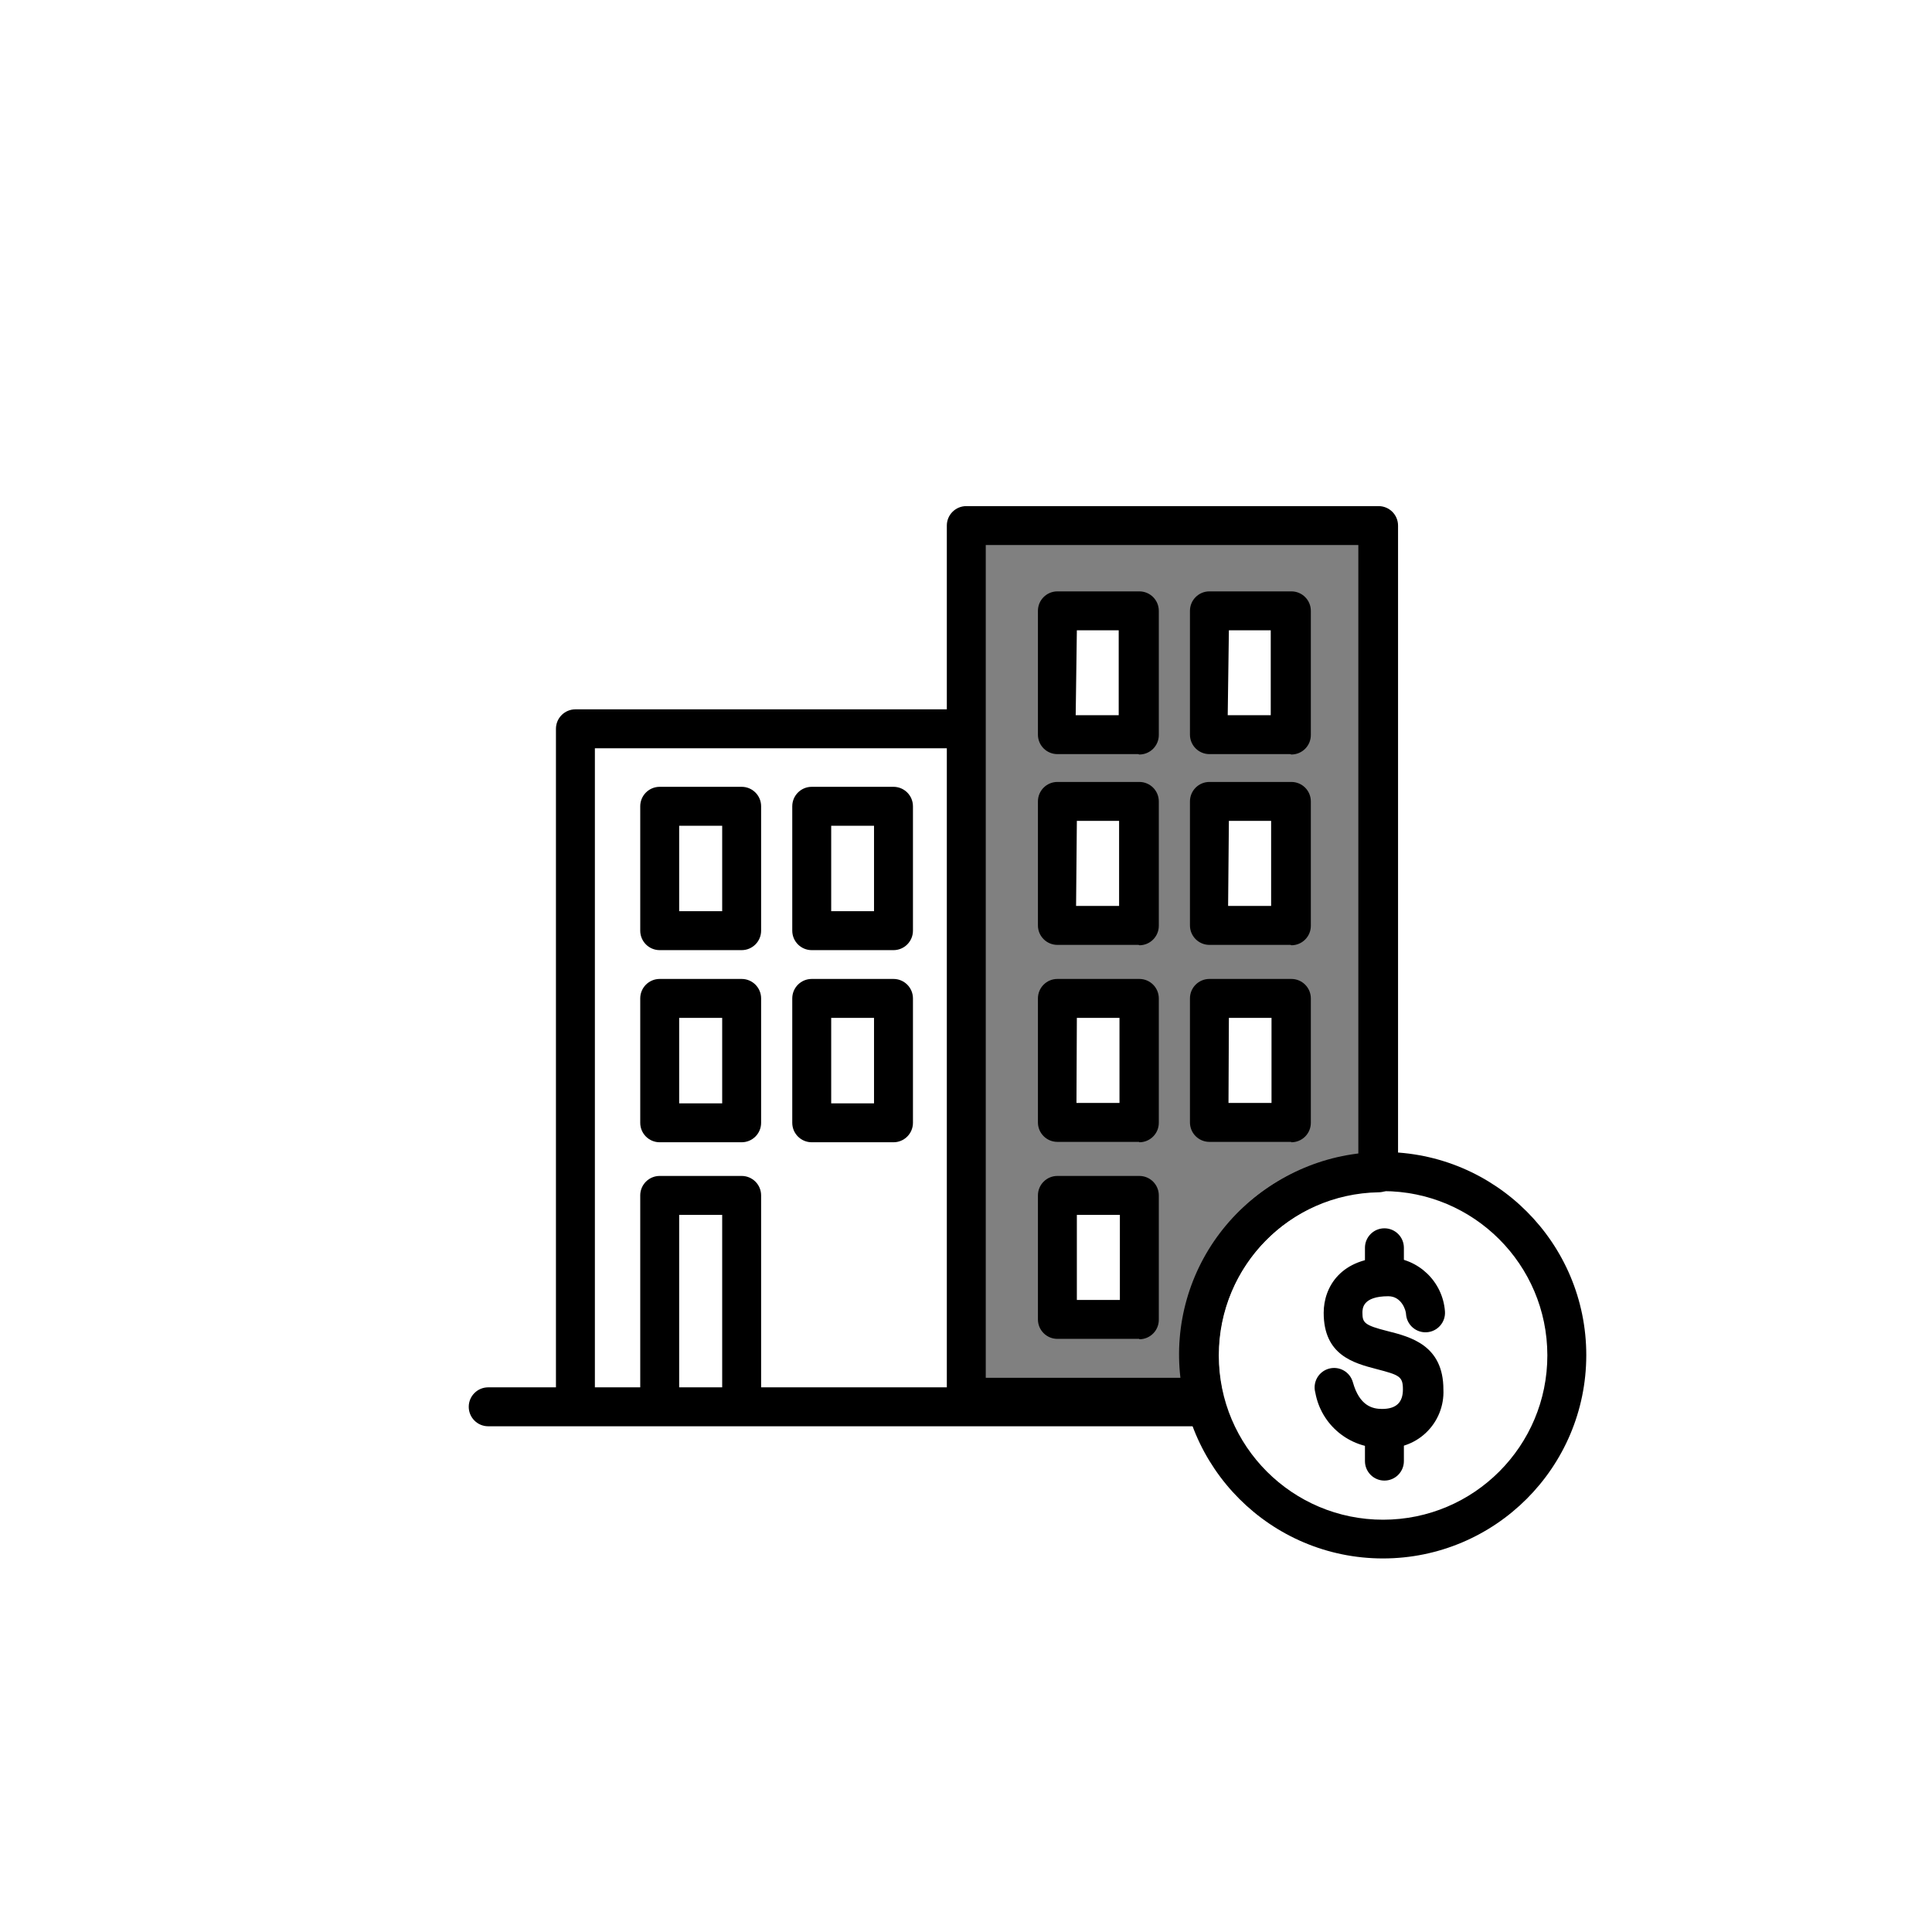
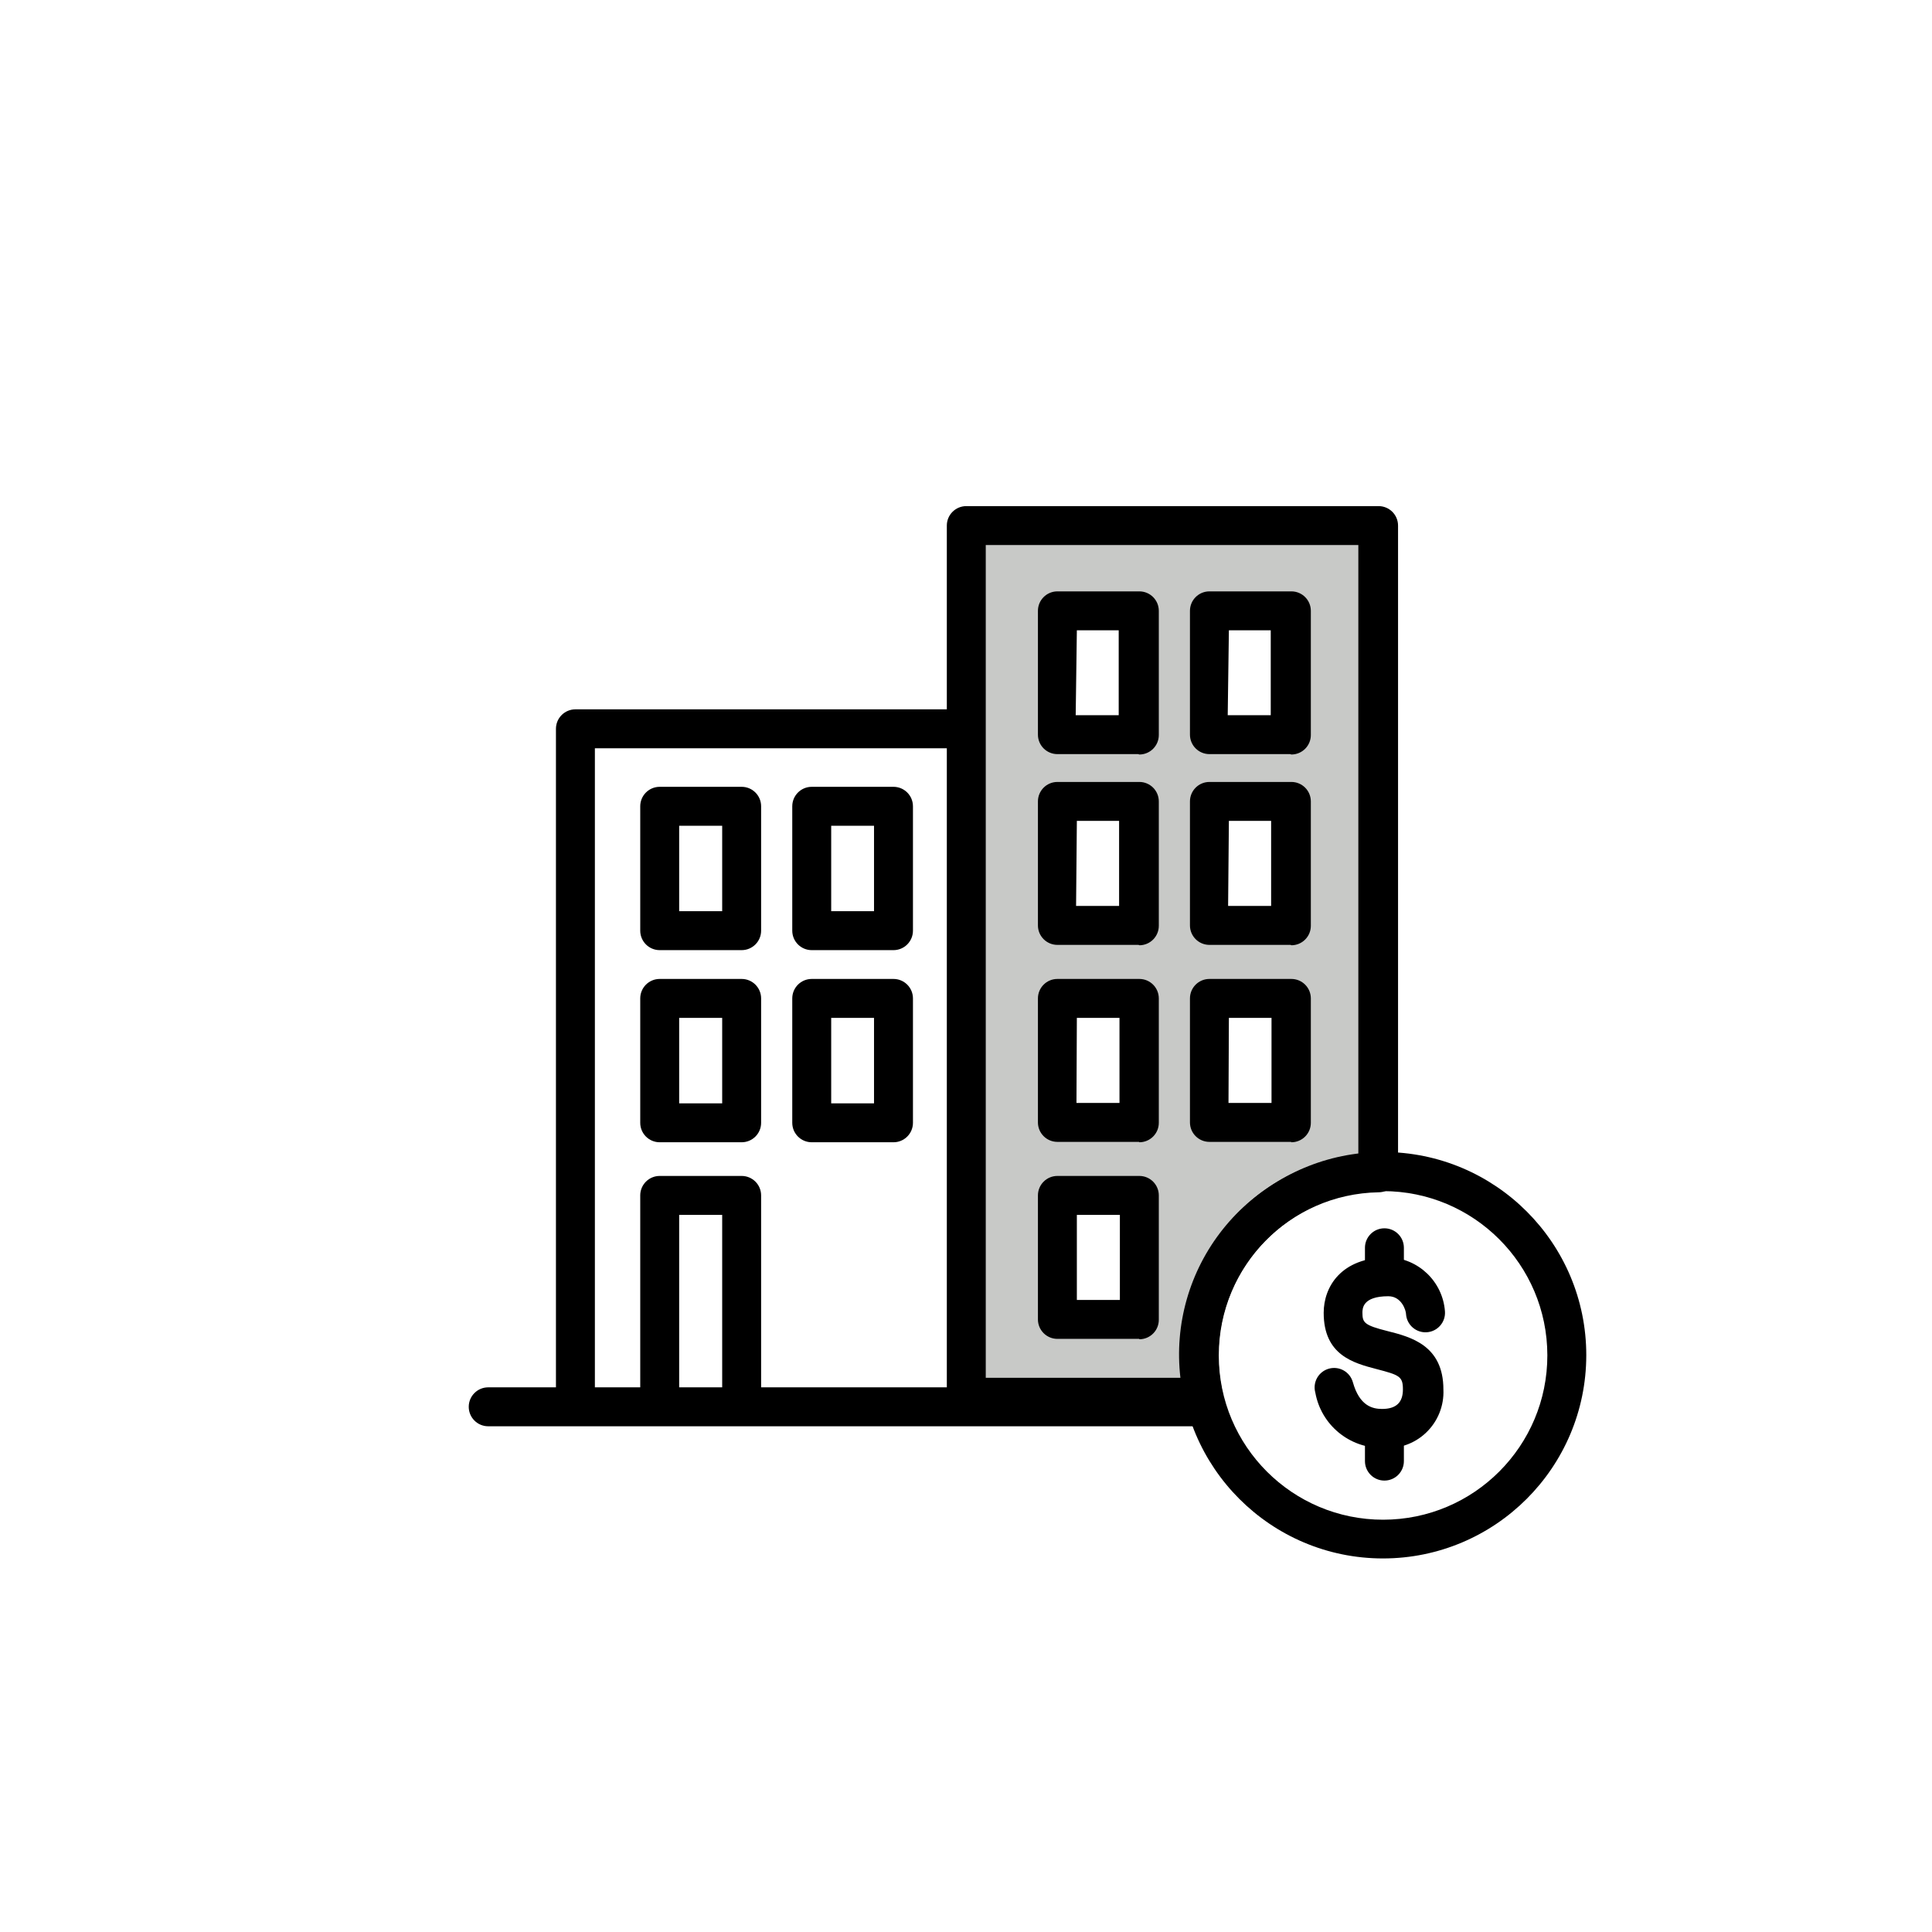
<svg xmlns="http://www.w3.org/2000/svg" class="triumph-svg-icon" width="1.38in" height="1.38in" viewBox="0 0 99.25 99.25">
  <defs>
    <style>
-       .cls-1 {
-         fill: #808080;
+       .primary {
+         fill: #c8c9c7;
      }

-       .cls-2 {
+       .secondary {
        fill: #000000;
      }
    </style>
  </defs>
  <g>
    <g>
      <g>
-         <path class="cls-1" d="M49.64,27V71.78H61.86a9.14,9.14,0,0,1-.25-2.1,9.44,9.44,0,0,1,9.21-9.43V27ZM58.53,67.8H54.32V61.41h4.21Zm0-10.12H54.32V51.29h4.21Zm0-10.12H54.32V41.17h4.21Zm0-9.8H54.32V31.38h4.21Zm7.8,19.92h-4.2V51.29h4.2Zm0-10.12h-4.2V41.17h4.2Zm0-9.8h-4.2V31.38h4.2Z" />
-         <path class="cls-2" d="M61.86,72.78H49.64a1,1,0,0,1-1-1V27a1,1,0,0,1,1-1H70.82a1,1,0,0,1,1,1V60.25a1,1,0,0,1-1,1,8.38,8.38,0,0,0-8.23,8.43,8.83,8.83,0,0,0,.22,1.88,1,1,0,0,1-.19.84A1,1,0,0,1,61.86,72.78Zm-11.22-2h10a10.32,10.32,0,0,1,9.14-11.46V28H50.64Zm7.89-2H54.32a1,1,0,0,1-1-1V61.41a1,1,0,0,1,1-1h4.21a1,1,0,0,1,1,1V67.8A1,1,0,0,1,58.53,68.8Zm-3.21-2h2.21V62.41H55.32Zm11-8.12H62.13a1,1,0,0,1-1-1V51.29a1,1,0,0,1,1-1h4.21a1,1,0,0,1,1,1v6.39A1,1,0,0,1,66.34,58.68Zm-3.21-2h2.21V52.29H63.13Zm-4.6,2H54.32a1,1,0,0,1-1-1V51.29a1,1,0,0,1,1-1h4.21a1,1,0,0,1,1,1v6.39A1,1,0,0,1,58.53,58.68Zm-3.21-2h2.21V52.29H55.32Zm11-8.12H62.13a1,1,0,0,1-1-1V41.17a1,1,0,0,1,1-1h4.21a1,1,0,0,1,1,1v6.39A1,1,0,0,1,66.34,48.56Zm-3.21-2h2.21V42.17H63.13Zm-4.6,2H54.32a1,1,0,0,1-1-1V41.17a1,1,0,0,1,1-1h4.21a1,1,0,0,1,1,1v6.39A1,1,0,0,1,58.53,48.56Zm-3.21-2h2.21V42.17H55.32Zm11-7.8H62.13a1,1,0,0,1-1-1V31.38a1,1,0,0,1,1-1h4.21a1,1,0,0,1,1,1v6.38A1,1,0,0,1,66.34,38.76Zm-3.21-2h2.21V32.38H63.13Zm-4.6,2H54.32a1,1,0,0,1-1-1V31.38a1,1,0,0,1,1-1h4.21a1,1,0,0,1,1,1v6.38A1,1,0,0,1,58.53,38.76Zm-3.21-2h2.21V32.38H55.32Z" />
+         <path class="primary" d="M49.64,27V71.78H61.86a9.14,9.14,0,0,1-.25-2.1,9.44,9.44,0,0,1,9.21-9.43V27ZM58.53,67.8H54.32V61.41h4.21Zm0-10.12H54.32V51.29h4.21Zm0-10.12H54.32V41.17h4.21Zm0-9.8H54.32V31.38h4.21Zm7.8,19.92h-4.2V51.29h4.2Zm0-10.12h-4.2V41.17h4.2Zm0-9.8h-4.2V31.38h4.2Z" />
+         <path class="secondary" d="M61.86,72.78H49.64a1,1,0,0,1-1-1V27a1,1,0,0,1,1-1H70.82a1,1,0,0,1,1,1V60.25a1,1,0,0,1-1,1,8.38,8.38,0,0,0-8.23,8.43,8.83,8.83,0,0,0,.22,1.88,1,1,0,0,1-.19.84A1,1,0,0,1,61.86,72.78Zm-11.22-2h10a10.32,10.32,0,0,1,9.14-11.46V28H50.64Zm7.89-2H54.32a1,1,0,0,1-1-1V61.41a1,1,0,0,1,1-1h4.21a1,1,0,0,1,1,1V67.8A1,1,0,0,1,58.53,68.8Zm-3.21-2h2.21V62.41H55.32Zm11-8.12H62.13a1,1,0,0,1-1-1V51.29a1,1,0,0,1,1-1h4.21a1,1,0,0,1,1,1v6.39A1,1,0,0,1,66.34,58.68Zm-3.21-2h2.21V52.29H63.13Zm-4.6,2H54.32a1,1,0,0,1-1-1V51.29a1,1,0,0,1,1-1h4.21a1,1,0,0,1,1,1v6.39A1,1,0,0,1,58.53,58.68Zm-3.21-2h2.21V52.29H55.32Zm11-8.12H62.13a1,1,0,0,1-1-1V41.17a1,1,0,0,1,1-1h4.21a1,1,0,0,1,1,1v6.39A1,1,0,0,1,66.34,48.56Zm-3.21-2h2.21V42.17H63.13Zm-4.6,2H54.32a1,1,0,0,1-1-1V41.17a1,1,0,0,1,1-1h4.21a1,1,0,0,1,1,1v6.39A1,1,0,0,1,58.53,48.56Zm-3.21-2h2.21V42.17H55.32Zm11-7.8H62.13a1,1,0,0,1-1-1V31.38a1,1,0,0,1,1-1h4.21a1,1,0,0,1,1,1v6.38A1,1,0,0,1,66.34,38.76Zm-3.21-2h2.21V32.38H63.13Zm-4.6,2H54.32a1,1,0,0,1-1-1V31.38a1,1,0,0,1,1-1h4.21a1,1,0,0,1,1,1v6.38A1,1,0,0,1,58.53,38.76Zm-3.21-2h2.21V32.38H55.32Z" />
      </g>
-       <path class="cls-2" d="M38.1,58.68H33.89a1,1,0,0,1-1-1V51.29a1,1,0,0,1,1-1H38.1a1,1,0,0,1,1,1v6.39A1,1,0,0,1,38.1,58.68Zm-3.21-2H37.1V52.29H34.89Z" />
-       <path class="cls-2" d="M45.9,58.68H41.7a1,1,0,0,1-1-1V51.29a1,1,0,0,1,1-1h4.2a1,1,0,0,1,1,1v6.39A1,1,0,0,1,45.9,58.68Zm-3.2-2h2.2V52.29H42.7Z" />
-       <path class="cls-2" d="M38.1,48.81H33.89a1,1,0,0,1-1-1V41.42a1,1,0,0,1,1-1H38.1a1,1,0,0,1,1,1v6.39A1,1,0,0,1,38.1,48.81Zm-3.21-2H37.1V42.42H34.89Z" />
-       <path class="cls-2" d="M45.9,48.81H41.7a1,1,0,0,1-1-1V41.42a1,1,0,0,1,1-1h4.2a1,1,0,0,1,1,1v6.39A1,1,0,0,1,45.9,48.81Zm-3.2-2h2.2V42.42H42.7Z" />
-       <path class="cls-2" d="M38.1,72.63a1,1,0,0,1-1-1V62.41H34.89v9.22a1,1,0,0,1-2,0V61.41a1,1,0,0,1,1-1H38.1a1,1,0,0,1,1,1V71.63A1,1,0,0,1,38.1,72.63Z" />
-       <path class="cls-2" d="M29.56,72.86a1,1,0,0,1-1-1V37.44a1,1,0,0,1,1-1H49.3a1,1,0,0,1,0,2H30.56V71.86A1,1,0,0,1,29.56,72.86Z" />
-       <path class="cls-2" d="M61.93,73.27H25.08a1,1,0,0,1,0-2H61.93a1,1,0,0,1,0,2Z" />
+       <path class="secondary" d="M38.1,58.68H33.89a1,1,0,0,1-1-1V51.29a1,1,0,0,1,1-1H38.1a1,1,0,0,1,1,1v6.39A1,1,0,0,1,38.1,58.68Zm-3.21-2H37.1V52.29H34.89Z" />
+       <path class="secondary" d="M45.9,58.68H41.7a1,1,0,0,1-1-1V51.29a1,1,0,0,1,1-1h4.2a1,1,0,0,1,1,1v6.39A1,1,0,0,1,45.9,58.68Zm-3.2-2h2.2V52.29H42.7Z" />
+       <path class="secondary" d="M38.1,48.81H33.89a1,1,0,0,1-1-1V41.42a1,1,0,0,1,1-1H38.1a1,1,0,0,1,1,1v6.39A1,1,0,0,1,38.1,48.81Zm-3.21-2H37.1V42.42H34.89Z" />
+       <path class="secondary" d="M45.9,48.81H41.7a1,1,0,0,1-1-1V41.42a1,1,0,0,1,1-1h4.2a1,1,0,0,1,1,1v6.39A1,1,0,0,1,45.9,48.81Zm-3.2-2h2.2V42.42H42.7Z" />
+       <path class="secondary" d="M38.1,72.63a1,1,0,0,1-1-1V62.41H34.89v9.22a1,1,0,0,1-2,0V61.41a1,1,0,0,1,1-1H38.1a1,1,0,0,1,1,1V71.63A1,1,0,0,1,38.1,72.63Z" />
+       <path class="secondary" d="M29.56,72.86a1,1,0,0,1-1-1V37.44a1,1,0,0,1,1-1H49.3a1,1,0,0,1,0,2H30.56V71.86A1,1,0,0,1,29.56,72.86Z" />
+       <path class="secondary" d="M61.93,73.27H25.08a1,1,0,0,1,0-2H61.93a1,1,0,0,1,0,2Z" />
    </g>
-     <path class="cls-2" d="M71.05,80.06A10.44,10.44,0,1,1,81.49,69.62,10.45,10.45,0,0,1,71.05,80.06Zm0-18.87a8.44,8.44,0,1,0,8.44,8.43A8.44,8.44,0,0,0,71.05,61.19Z" />
+     <path class="secondary" d="M71.05,80.06A10.44,10.44,0,1,1,81.49,69.62,10.45,10.45,0,0,1,71.05,80.06Zm0-18.87a8.44,8.44,0,1,0,8.44,8.43A8.44,8.44,0,0,0,71.05,61.19Z" />
    <g>
-       <path class="cls-2" d="M71,74.38a3.45,3.45,0,0,1-3.43-2.84,1,1,0,0,1,.7-1.23,1,1,0,0,1,1.23.7c.34,1.21,1,1.37,1.5,1.37.72,0,1.07-.33,1.07-1s-.17-.74-1.36-1.05S68,69.61,68,67.44c0-1.31.87-2.85,3.33-2.85a3,3,0,0,1,2.9,2.78,1,1,0,1,1-2,.14c0-.18-.22-.92-.91-.92-1.33,0-1.33.64-1.33.85,0,.51.1.64,1.29.94s2.87.73,2.87,3A2.88,2.88,0,0,1,71,74.38Z" />
-       <path class="cls-2" d="M71.12,66.53a1,1,0,0,1-1-1V64.1a1,1,0,0,1,2,0v1.43A1,1,0,0,1,71.12,66.53Z" />
-       <path class="cls-2" d="M71.12,76.06a1,1,0,0,1-1-1V73.63a1,1,0,0,1,2,0v1.43A1,1,0,0,1,71.12,76.06Z" />
+       <path class="secondary" d="M71,74.38a3.45,3.45,0,0,1-3.43-2.84,1,1,0,0,1,.7-1.23,1,1,0,0,1,1.23.7c.34,1.21,1,1.37,1.5,1.37.72,0,1.07-.33,1.07-1s-.17-.74-1.36-1.05S68,69.61,68,67.44c0-1.31.87-2.85,3.33-2.85a3,3,0,0,1,2.9,2.78,1,1,0,1,1-2,.14c0-.18-.22-.92-.91-.92-1.33,0-1.33.64-1.33.85,0,.51.1.64,1.29.94s2.87.73,2.87,3A2.88,2.88,0,0,1,71,74.38Z" />
+       <path class="secondary" d="M71.12,66.53a1,1,0,0,1-1-1V64.1a1,1,0,0,1,2,0v1.43A1,1,0,0,1,71.12,66.53Z" />
+       <path class="secondary" d="M71.12,76.06a1,1,0,0,1-1-1V73.63a1,1,0,0,1,2,0v1.43A1,1,0,0,1,71.12,76.06Z" />
    </g>
  </g>
</svg>
